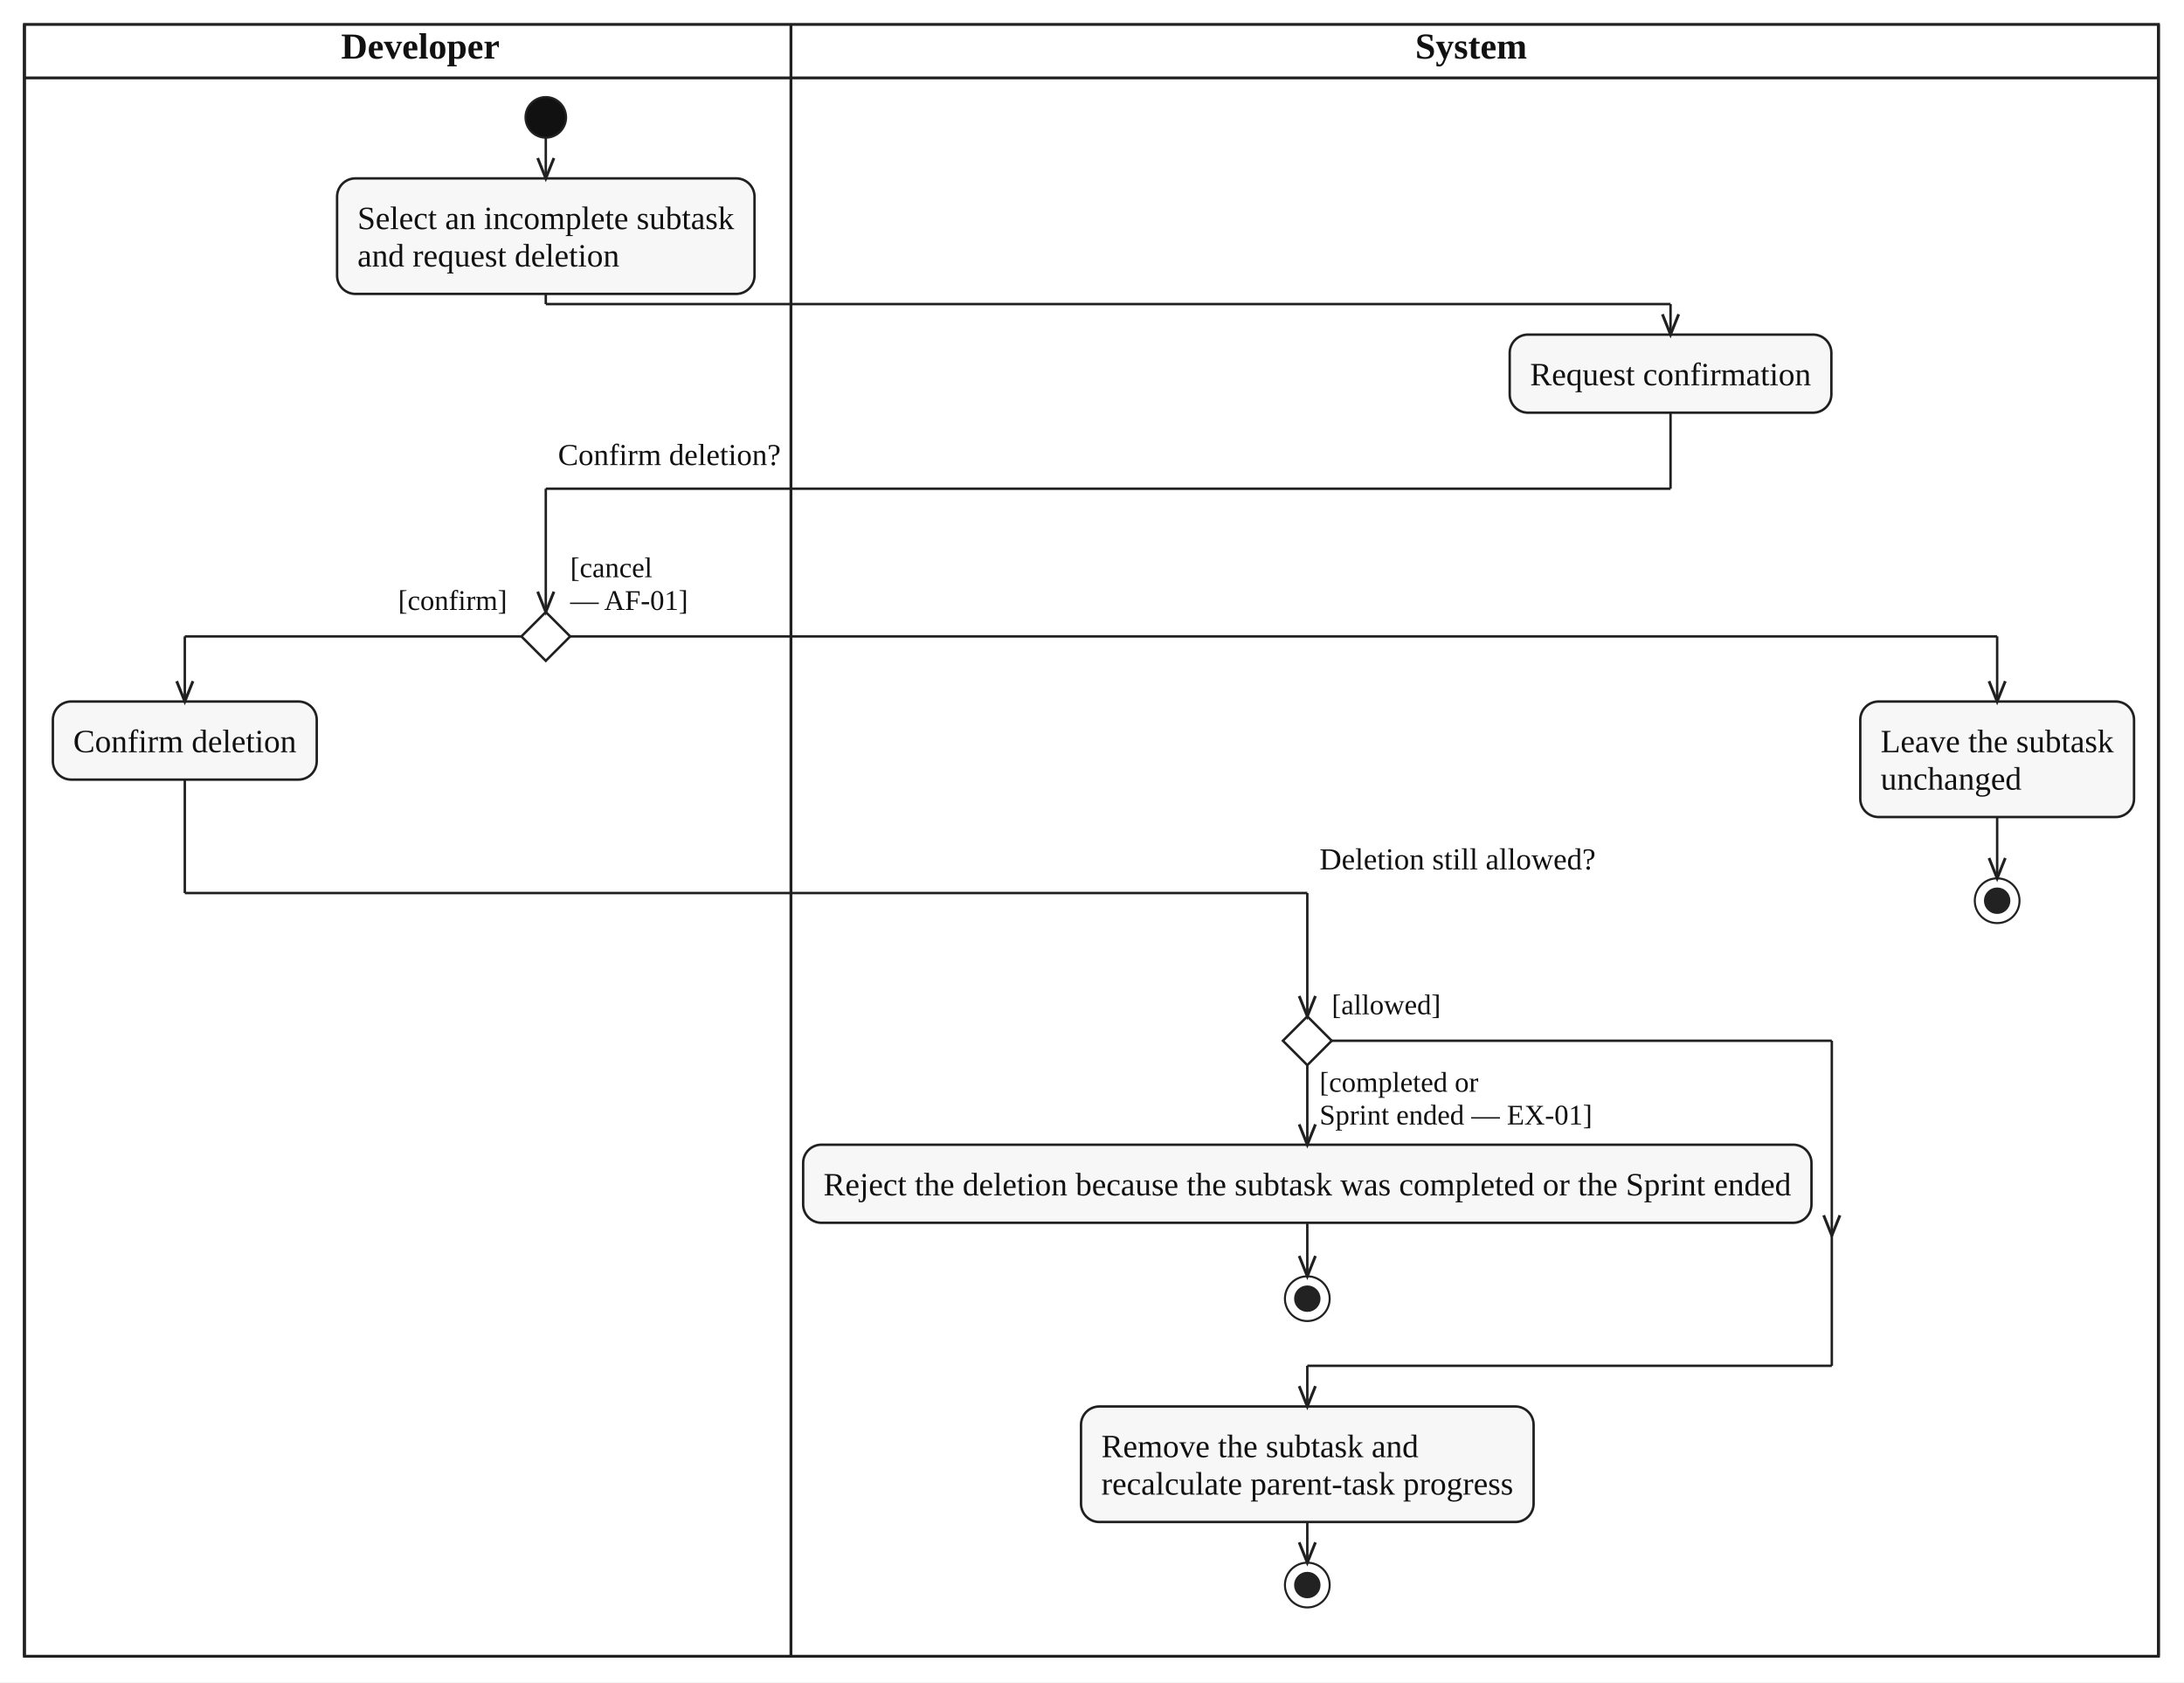
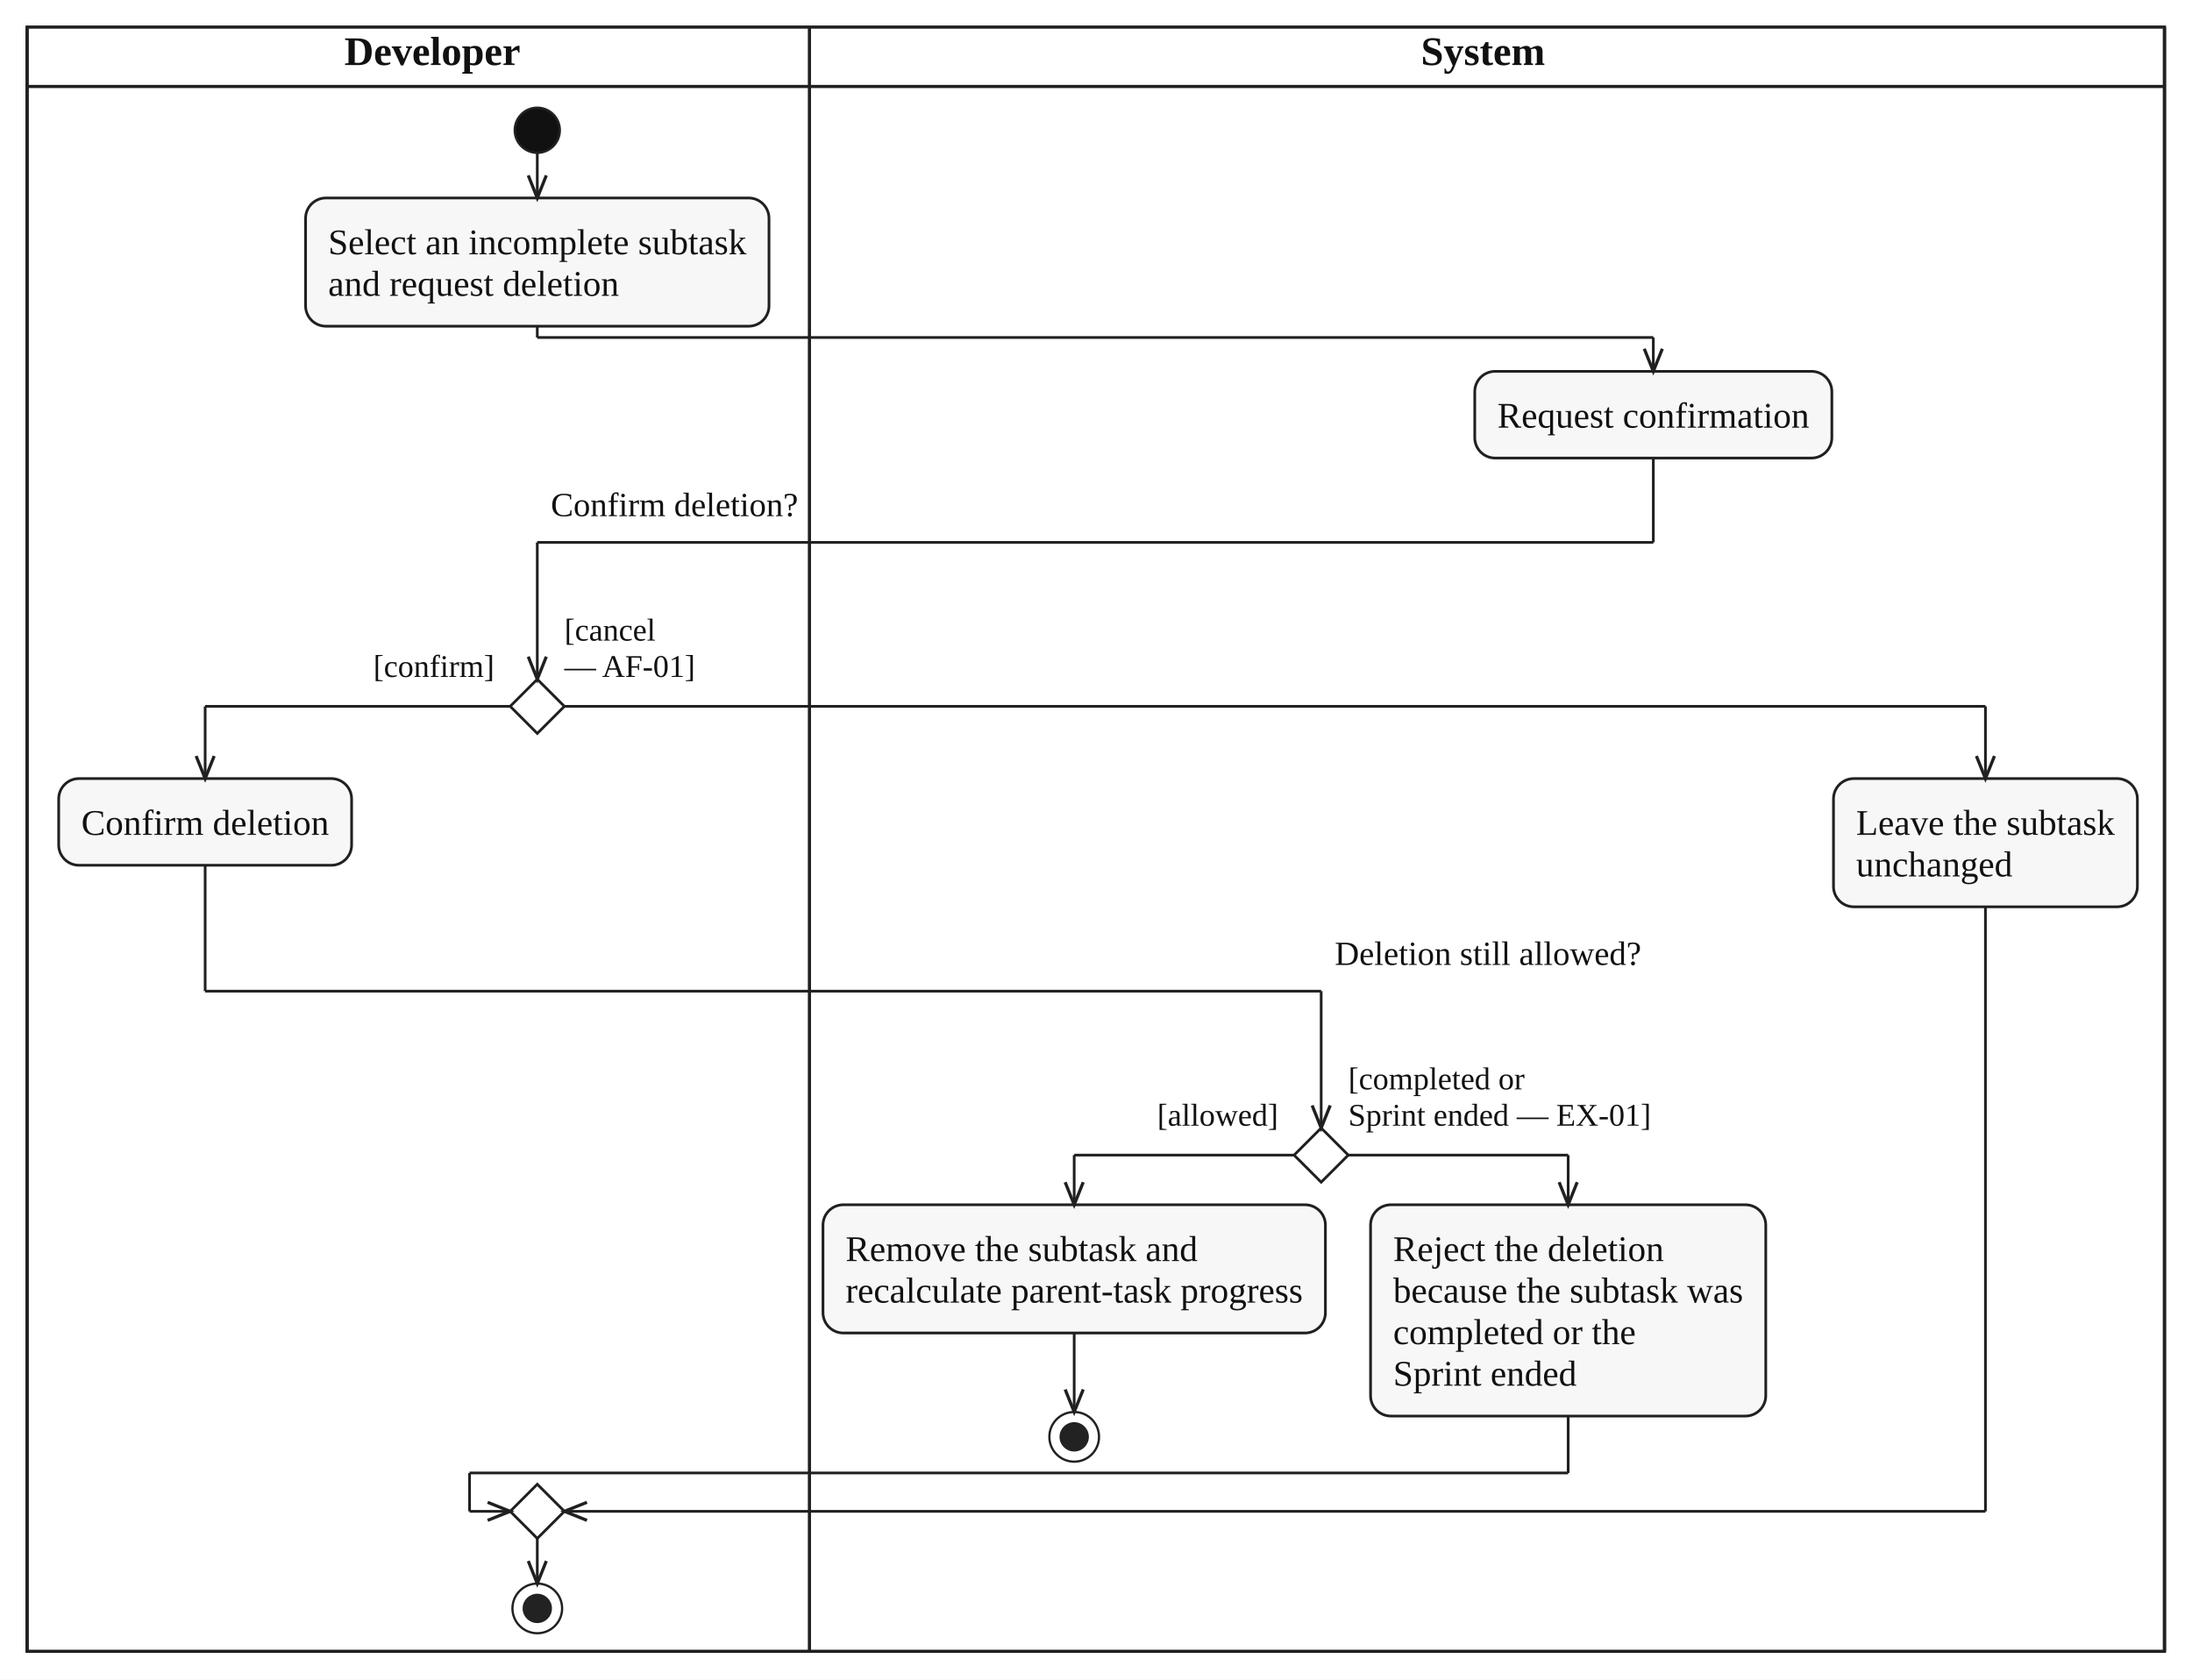
- <svg xmlns="http://www.w3.org/2000/svg" contentStyleType="text/css" height="827px" preserveAspectRatio="none" style="width:1074px;height:827px;background:#FFFFFF;" version="1.1" viewBox="-5 0.394 1074 827" width="1074px" zoomAndPan="magnify" data-pres-formatted="1">
-   <rect id="pres-background" x="-5" y="0.394" width="1074" height="827" fill="#FFFFFF" stroke="none" />
+ <svg xmlns="http://www.w3.org/2000/svg" contentStyleType="text/css" height="744px" preserveAspectRatio="none" style="width:971px;height:744px;background:#FFFFFF;" version="1.1" viewBox="-5 0.394 971 744" width="971px" zoomAndPan="magnify" data-pres-formatted="1">
+   <rect id="pres-background" x="-5" y="0.394" width="971" height="744" fill="#FFFFFF" stroke="none" />
  <defs />
  <g>
-     <rect fill="#FFFFFF" height="30.698" style="stroke:#FFFFFF;stroke-width:1.0;" width="1034.681" x="15" y="12.394" />
-     <ellipse cx="263.398" cy="58.092" fill="#111111" rx="10" ry="10" style="stroke:#222222;stroke-width:1.0;" />
-     <rect fill="#F7F7F7" height="56.797" rx="9" ry="9" style="stroke:#202020;stroke-width:1.2;" width="205.281" x="160.758" y="88.092" />
-     <text fill="#111111" font-family="Times New Roman" font-size="16" lengthAdjust="spacing" textLength="185.281" x="170.758" y="113.029">Select an incomplete subtask</text>
-     <text fill="#111111" font-family="Times New Roman" font-size="16" lengthAdjust="spacing" textLength="128.844" x="170.758" y="131.428">and request deletion</text>
-     <polygon fill="#FFFFFF" points="263.398,301.274,275.398,313.274,263.398,325.274,251.398,313.274,263.398,301.274" style="stroke:#202020;stroke-width:1.2;" />
-     <text fill="#111111" font-family="Times New Roman" font-size="15" lengthAdjust="spacing" textLength="109.556" x="269.398" y="229.036">Confirm deletion?</text>
-     <text fill="#111111" font-family="Times New Roman" font-size="15" lengthAdjust="spacing" textLength="3.75" x="269.398" y="246.284"> </text>
-     <text fill="#111111" font-family="Times New Roman" font-size="15" lengthAdjust="spacing" textLength="3.75" x="269.398" y="263.533"> </text>
-     <text fill="#111111" font-family="Times New Roman" font-size="15" lengthAdjust="spacing" textLength="3.75" x="269.398" y="280.781"> </text>
-     <text fill="#111111" font-family="Times New Roman" font-size="15" lengthAdjust="spacing" textLength="3.75" x="269.398" y="298.03"> </text>
-     <text fill="#111111" font-family="Times New Roman" font-size="14" lengthAdjust="spacing" textLength="60.642" x="190.757" y="300.246">[confirm]  </text>
-     <text fill="#111111" font-family="Times New Roman" font-size="6" lengthAdjust="spacing" textLength="1.5" x="190.757" y="308.876"> </text>
-     <text fill="#111111" font-family="Times New Roman" font-size="14" lengthAdjust="spacing" textLength="47.407" x="275.398" y="284.147">  [cancel</text>
-     <text fill="#111111" font-family="Times New Roman" font-size="14" lengthAdjust="spacing" textLength="65.721" x="275.398" y="300.246">  — AF-01]</text>
-     <text fill="#111111" font-family="Times New Roman" font-size="6" lengthAdjust="spacing" textLength="1.5" x="275.398" y="308.876"> </text>
+     <rect fill="#FFFFFF" height="30.698" style="stroke:#FFFFFF;stroke-width:1.0;" width="932.06" x="15" y="12.394" />
+     <ellipse cx="233.004" cy="58.092" fill="#111111" rx="10" ry="10" style="stroke:#222222;stroke-width:1.0;" />
+     <rect fill="#F7F7F7" height="56.797" rx="9" ry="9" style="stroke:#202020;stroke-width:1.2;" width="205.281" x="130.363" y="88.092" />
+     <text fill="#111111" font-family="Times New Roman" font-size="16" lengthAdjust="spacing" textLength="185.281" x="140.363" y="113.029">Select an incomplete subtask</text>
+     <text fill="#111111" font-family="Times New Roman" font-size="16" lengthAdjust="spacing" textLength="128.844" x="140.363" y="131.428">and request deletion</text>
+     <polygon fill="#FFFFFF" points="233.004,301.274,245.004,313.274,233.004,325.274,221.004,313.274,233.004,301.274" style="stroke:#202020;stroke-width:1.2;" />
+     <text fill="#111111" font-family="Times New Roman" font-size="15" lengthAdjust="spacing" textLength="109.556" x="239.004" y="229.036">Confirm deletion?</text>
+     <text fill="#111111" font-family="Times New Roman" font-size="15" lengthAdjust="spacing" textLength="3.75" x="239.004" y="246.284"> </text>
+     <text fill="#111111" font-family="Times New Roman" font-size="15" lengthAdjust="spacing" textLength="3.75" x="239.004" y="263.533"> </text>
+     <text fill="#111111" font-family="Times New Roman" font-size="15" lengthAdjust="spacing" textLength="3.75" x="239.004" y="280.781"> </text>
+     <text fill="#111111" font-family="Times New Roman" font-size="15" lengthAdjust="spacing" textLength="3.75" x="239.004" y="298.03"> </text>
+     <text fill="#111111" font-family="Times New Roman" font-size="14" lengthAdjust="spacing" textLength="60.642" x="160.362" y="300.246">[confirm]  </text>
+     <text fill="#111111" font-family="Times New Roman" font-size="6" lengthAdjust="spacing" textLength="1.5" x="160.362" y="308.876"> </text>
+     <text fill="#111111" font-family="Times New Roman" font-size="14" lengthAdjust="spacing" textLength="47.407" x="245.004" y="284.147">  [cancel</text>
+     <text fill="#111111" font-family="Times New Roman" font-size="14" lengthAdjust="spacing" textLength="65.721" x="245.004" y="300.246">  — AF-01]</text>
+     <text fill="#111111" font-family="Times New Roman" font-size="6" lengthAdjust="spacing" textLength="1.5" x="245.004" y="308.876"> </text>
    <rect fill="#F7F7F7" height="38.398" rx="9" ry="9" style="stroke:#202020;stroke-width:1.2;" width="129.758" x="21" y="345.274" />
    <text fill="#111111" font-family="Times New Roman" font-size="16" lengthAdjust="spacing" textLength="109.758" x="31" y="370.212">Confirm deletion</text>
-     <line style="stroke:#202020;stroke-width:1.4;" x1="7" x2="7" y1="12.394" y2="814.653" />
-     <rect fill="#F7F7F7" height="38.398" rx="9" ry="9" style="stroke:#202020;stroke-width:1.2;" width="158.188" x="737.405" y="164.889" />
-     <text fill="#111111" font-family="Times New Roman" font-size="16" lengthAdjust="spacing" textLength="138.188" x="747.405" y="189.826">Request confirmation</text>
-     <rect fill="#F7F7F7" height="38.398" rx="9" ry="9" style="stroke:#202020;stroke-width:1.2;" width="495.852" x="389.954" y="563.157" />
-     <text fill="#111111" font-family="Times New Roman" font-size="16" lengthAdjust="spacing" textLength="475.852" x="399.954" y="588.095">Reject the deletion because the subtask was completed or the Sprint ended</text>
-     <ellipse cx="637.88" cy="638.856" fill="none" rx="11" ry="11" style="stroke:#222222;stroke-width:1.0;" />
-     <ellipse cx="637.88" cy="638.856" fill="#222222" rx="6" ry="6" style="stroke:#222222;stroke-width:1.0;" />
-     <polygon fill="#FFFFFF" points="637.88,500.059,649.88,512.059,637.88,524.059,625.88,512.059,637.88,500.059" style="stroke:#202020;stroke-width:1.2;" />
-     <text fill="#111111" font-family="Times New Roman" font-size="15" lengthAdjust="spacing" textLength="135.798" x="643.88" y="427.82">Deletion still allowed?</text>
-     <text fill="#111111" font-family="Times New Roman" font-size="15" lengthAdjust="spacing" textLength="3.75" x="643.88" y="445.068"> </text>
-     <text fill="#111111" font-family="Times New Roman" font-size="15" lengthAdjust="spacing" textLength="3.75" x="643.88" y="462.317"> </text>
-     <text fill="#111111" font-family="Times New Roman" font-size="15" lengthAdjust="spacing" textLength="3.75" x="643.88" y="479.565"> </text>
-     <text fill="#111111" font-family="Times New Roman" font-size="15" lengthAdjust="spacing" textLength="3.75" x="643.88" y="496.814"> </text>
-     <text fill="#111111" font-family="Times New Roman" font-size="14" lengthAdjust="spacing" textLength="85.135" x="643.88" y="537.129">  [completed or</text>
-     <text fill="#111111" font-family="Times New Roman" font-size="14" lengthAdjust="spacing" textLength="141.142" x="643.88" y="553.227">  Sprint ended — EX-01]</text>
-     <text fill="#111111" font-family="Times New Roman" font-size="6" lengthAdjust="spacing" textLength="1.5" x="643.88" y="561.857"> </text>
-     <text fill="#111111" font-family="Times New Roman" font-size="14" lengthAdjust="spacing" textLength="60.642" x="649.88" y="499.03">[allowed]  </text>
-     <text fill="#111111" font-family="Times New Roman" font-size="6" lengthAdjust="spacing" textLength="1.5" x="649.88" y="507.66"> </text>
-     <rect fill="#F7F7F7" height="56.797" rx="9" ry="9" style="stroke:#202020;stroke-width:1.2;" width="222.562" x="526.599" y="691.856" />
-     <text fill="#111111" font-family="Times New Roman" font-size="16" lengthAdjust="spacing" textLength="155.969" x="536.599" y="716.794">Remove the subtask and</text>
-     <text fill="#111111" font-family="Times New Roman" font-size="16" lengthAdjust="spacing" textLength="202.562" x="536.599" y="735.192">recalculate parent-task progress</text>
-     <ellipse cx="637.88" cy="779.653" fill="none" rx="11" ry="11" style="stroke:#222222;stroke-width:1.0;" />
-     <ellipse cx="637.88" cy="779.653" fill="#222222" rx="6" ry="6" style="stroke:#222222;stroke-width:1.0;" />
-     <rect fill="#F7F7F7" height="56.797" rx="9" ry="9" style="stroke:#202020;stroke-width:1.2;" width="134.625" x="909.806" y="345.274" />
-     <text fill="#111111" font-family="Times New Roman" font-size="16" lengthAdjust="spacing" textLength="114.625" x="919.806" y="370.212">Leave the subtask</text>
-     <text fill="#111111" font-family="Times New Roman" font-size="16" lengthAdjust="spacing" textLength="69.305" x="919.806" y="388.61">unchanged</text>
-     <ellipse cx="977.118" cy="443.214" fill="none" rx="11" ry="11" style="stroke:#222222;stroke-width:1.0;" />
-     <ellipse cx="977.118" cy="443.214" fill="#222222" rx="6" ry="6" style="stroke:#222222;stroke-width:1.0;" />
-     <line style="stroke:#202020;stroke-width:1.4;" x1="383.954" x2="383.954" y1="12.394" y2="814.653" />
-     <line style="stroke:#202020;stroke-width:1.4;" x1="1056.431" x2="1056.431" y1="12.394" y2="814.653" />
-     <line style="stroke:#202020;stroke-width:1.2;" x1="263.398" x2="263.398" y1="68.092" y2="88.092" />
-     <polyline points="259.398,78.092 263.398,88.092 267.398,78.092" fill="none" stroke="#202020" stroke-width="1.4" stroke-linejoin="miter" stroke-linecap="butt" class="open-arrowhead" />
-     <line style="stroke:#202020;stroke-width:1.2;" x1="251.398" x2="85.879" y1="313.274" y2="313.274" />
+     <polygon fill="#FFFFFF" points="233.004,657.856,245.004,669.856,233.004,681.856,221.004,669.856,233.004,657.856" style="stroke:#202020;stroke-width:1.2;" />
+     <ellipse cx="233.004" cy="712.856" fill="none" rx="11" ry="11" style="stroke:#222222;stroke-width:1.0;" />
+     <ellipse cx="233.004" cy="712.856" fill="#222222" rx="6" ry="6" style="stroke:#222222;stroke-width:1.0;" />
+     <line style="stroke:#202020;stroke-width:1.4;" x1="7" x2="7" y1="12.394" y2="731.856" />
+     <rect fill="#F7F7F7" height="38.398" rx="9" ry="9" style="stroke:#202020;stroke-width:1.2;" width="158.188" x="648.278" y="164.889" />
+     <text fill="#111111" font-family="Times New Roman" font-size="16" lengthAdjust="spacing" textLength="138.188" x="658.278" y="189.826">Request confirmation</text>
+     <polygon fill="#FFFFFF" points="580.247,500.059,592.247,512.059,580.247,524.059,568.247,512.059,580.247,500.059" style="stroke:#202020;stroke-width:1.2;" />
+     <text fill="#111111" font-family="Times New Roman" font-size="15" lengthAdjust="spacing" textLength="135.798" x="586.247" y="427.82">Deletion still allowed?</text>
+     <text fill="#111111" font-family="Times New Roman" font-size="15" lengthAdjust="spacing" textLength="3.75" x="586.247" y="445.068"> </text>
+     <text fill="#111111" font-family="Times New Roman" font-size="15" lengthAdjust="spacing" textLength="3.75" x="586.247" y="462.317"> </text>
+     <text fill="#111111" font-family="Times New Roman" font-size="15" lengthAdjust="spacing" textLength="3.75" x="586.247" y="479.565"> </text>
+     <text fill="#111111" font-family="Times New Roman" font-size="15" lengthAdjust="spacing" textLength="3.75" x="586.247" y="496.814"> </text>
+     <text fill="#111111" font-family="Times New Roman" font-size="14" lengthAdjust="spacing" textLength="60.642" x="507.606" y="499.03">[allowed]  </text>
+     <text fill="#111111" font-family="Times New Roman" font-size="6" lengthAdjust="spacing" textLength="1.5" x="507.606" y="507.66"> </text>
+     <text fill="#111111" font-family="Times New Roman" font-size="14" lengthAdjust="spacing" textLength="85.135" x="592.247" y="482.932">  [completed or</text>
+     <text fill="#111111" font-family="Times New Roman" font-size="14" lengthAdjust="spacing" textLength="141.142" x="592.247" y="499.03">  Sprint ended — EX-01]</text>
+     <text fill="#111111" font-family="Times New Roman" font-size="6" lengthAdjust="spacing" textLength="1.5" x="592.247" y="507.66"> </text>
+     <rect fill="#F7F7F7" height="56.797" rx="9" ry="9" style="stroke:#202020;stroke-width:1.2;" width="222.562" x="359.56" y="534.059" />
+     <text fill="#111111" font-family="Times New Roman" font-size="16" lengthAdjust="spacing" textLength="155.969" x="369.56" y="558.996">Remove the subtask and</text>
+     <text fill="#111111" font-family="Times New Roman" font-size="16" lengthAdjust="spacing" textLength="202.562" x="369.56" y="577.394">recalculate parent-task progress</text>
+     <ellipse cx="470.841" cy="636.856" fill="none" rx="11" ry="11" style="stroke:#222222;stroke-width:1.0;" />
+     <ellipse cx="470.841" cy="636.856" fill="#222222" rx="6" ry="6" style="stroke:#222222;stroke-width:1.0;" />
+     <rect fill="#F7F7F7" height="93.594" rx="9" ry="9" style="stroke:#202020;stroke-width:1.2;" width="175.062" x="602.122" y="534.059" />
+     <text fill="#111111" font-family="Times New Roman" font-size="16" lengthAdjust="spacing" textLength="119.953" x="612.122" y="558.996">Reject the deletion</text>
+     <text fill="#111111" font-family="Times New Roman" font-size="16" lengthAdjust="spacing" textLength="155.062" x="612.122" y="577.394">because the subtask was</text>
+     <text fill="#111111" font-family="Times New Roman" font-size="16" lengthAdjust="spacing" textLength="107.516" x="612.122" y="595.793">completed or the</text>
+     <text fill="#111111" font-family="Times New Roman" font-size="16" lengthAdjust="spacing" textLength="81.32" x="612.122" y="614.191">Sprint ended</text>
+     <rect fill="#F7F7F7" height="56.797" rx="9" ry="9" style="stroke:#202020;stroke-width:1.2;" width="134.625" x="807.185" y="345.274" />
+     <text fill="#111111" font-family="Times New Roman" font-size="16" lengthAdjust="spacing" textLength="114.625" x="817.185" y="370.212">Leave the subtask</text>
+     <text fill="#111111" font-family="Times New Roman" font-size="16" lengthAdjust="spacing" textLength="69.305" x="817.185" y="388.61">unchanged</text>
+     <line style="stroke:#202020;stroke-width:1.4;" x1="353.56" x2="353.56" y1="12.394" y2="731.856" />
+     <line style="stroke:#202020;stroke-width:1.4;" x1="953.81" x2="953.81" y1="12.394" y2="731.856" />
+     <line style="stroke:#202020;stroke-width:1.2;" x1="233.004" x2="233.004" y1="68.092" y2="88.092" />
+     <polyline points="229.004,78.092 233.004,88.092 237.004,78.092" fill="none" stroke="#202020" stroke-width="1.4" stroke-linejoin="miter" stroke-linecap="butt" class="open-arrowhead" />
+     <line style="stroke:#202020;stroke-width:1.2;" x1="221.004" x2="85.879" y1="313.274" y2="313.274" />
    <line style="stroke:#202020;stroke-width:1.2;" x1="85.879" x2="85.879" y1="313.274" y2="345.274" />
    <polyline points="81.879,335.274 85.879,345.274 89.879,335.274" fill="none" stroke="#202020" stroke-width="1.4" stroke-linejoin="miter" stroke-linecap="butt" class="open-arrowhead" />
-     <line style="stroke:#202020;stroke-width:1.2;" x1="637.88" x2="637.88" y1="601.556" y2="627.856" />
-     <polyline points="633.88,617.856 637.88,627.856 641.88,617.856" fill="none" stroke="#202020" stroke-width="1.4" stroke-linejoin="miter" stroke-linecap="butt" class="open-arrowhead" />
-     <line style="stroke:#202020;stroke-width:1.2;" x1="637.88" x2="637.88" y1="524.059" y2="563.157" />
-     <polyline points="633.88,553.157 637.88,563.157 641.88,553.157" fill="none" stroke="#202020" stroke-width="1.4" stroke-linejoin="miter" stroke-linecap="butt" class="open-arrowhead" />
-     <line style="stroke:#202020;stroke-width:1.2;" x1="649.88" x2="895.806" y1="512.059" y2="512.059" />
-     <polyline points="891.806,597.856 895.806,607.856 899.806,597.856" fill="none" stroke="#202020" stroke-width="1.4" stroke-linejoin="miter" stroke-linecap="butt" class="open-arrowhead" />
-     <line style="stroke:#202020;stroke-width:1.2;" x1="895.806" x2="895.806" y1="512.059" y2="671.856" />
-     <line style="stroke:#202020;stroke-width:1.2;" x1="895.806" x2="637.88" y1="671.856" y2="671.856" />
-     <line style="stroke:#202020;stroke-width:1.2;" x1="637.88" x2="637.88" y1="671.856" y2="691.856" />
-     <polyline points="633.88,681.856 637.88,691.856 641.88,681.856" fill="none" stroke="#202020" stroke-width="1.4" stroke-linejoin="miter" stroke-linecap="butt" class="open-arrowhead" />
-     <line style="stroke:#202020;stroke-width:1.2;" x1="637.88" x2="637.88" y1="748.653" y2="768.653" />
-     <polyline points="633.88,758.653 637.88,768.653 641.88,758.653" fill="none" stroke="#202020" stroke-width="1.4" stroke-linejoin="miter" stroke-linecap="butt" class="open-arrowhead" />
-     <line style="stroke:#202020;stroke-width:1.2;" x1="977.118" x2="977.118" y1="402.071" y2="432.214" />
-     <polyline points="973.118,422.214 977.118,432.214 981.118,422.214" fill="none" stroke="#202020" stroke-width="1.4" stroke-linejoin="miter" stroke-linecap="butt" class="open-arrowhead" />
-     <line style="stroke:#202020;stroke-width:1.2;" x1="263.398" x2="263.398" y1="144.889" y2="149.889" />
-     <line style="stroke:#202020;stroke-width:1.2;" x1="263.398" x2="816.499" y1="149.889" y2="149.889" />
-     <line style="stroke:#202020;stroke-width:1.2;" x1="816.499" x2="816.499" y1="149.889" y2="164.889" />
-     <polyline points="812.499,154.889 816.499,164.889 820.499,154.889" fill="none" stroke="#202020" stroke-width="1.4" stroke-linejoin="miter" stroke-linecap="butt" class="open-arrowhead" />
+     <line style="stroke:#202020;stroke-width:1.2;" x1="233.004" x2="233.004" y1="681.856" y2="701.856" />
+     <polyline points="229.004,691.856 233.004,701.856 237.004,691.856" fill="none" stroke="#202020" stroke-width="1.4" stroke-linejoin="miter" stroke-linecap="butt" class="open-arrowhead" />
+     <line style="stroke:#202020;stroke-width:1.2;" x1="470.841" x2="470.841" y1="590.856" y2="625.856" />
+     <polyline points="466.841,615.856 470.841,625.856 474.841,615.856" fill="none" stroke="#202020" stroke-width="1.4" stroke-linejoin="miter" stroke-linecap="butt" class="open-arrowhead" />
+     <line style="stroke:#202020;stroke-width:1.2;" x1="568.247" x2="470.841" y1="512.059" y2="512.059" />
+     <line style="stroke:#202020;stroke-width:1.2;" x1="470.841" x2="470.841" y1="512.059" y2="534.059" />
+     <polyline points="466.841,524.059 470.841,534.059 474.841,524.059" fill="none" stroke="#202020" stroke-width="1.4" stroke-linejoin="miter" stroke-linecap="butt" class="open-arrowhead" />
+     <line style="stroke:#202020;stroke-width:1.2;" x1="592.247" x2="689.653" y1="512.059" y2="512.059" />
+     <line style="stroke:#202020;stroke-width:1.2;" x1="689.653" x2="689.653" y1="512.059" y2="534.059" />
+     <polyline points="685.653,524.059 689.653,534.059 693.653,524.059" fill="none" stroke="#202020" stroke-width="1.4" stroke-linejoin="miter" stroke-linecap="butt" class="open-arrowhead" />
+     <line style="stroke:#202020;stroke-width:1.2;" x1="689.653" x2="689.653" y1="627.652" y2="652.856" />
+     <line style="stroke:#202020;stroke-width:1.2;" x1="689.653" x2="203.004" y1="652.856" y2="652.856" />
+     <line style="stroke:#202020;stroke-width:1.2;" x1="203.004" x2="203.004" y1="652.856" y2="669.856" />
+     <line style="stroke:#202020;stroke-width:1.2;" x1="203.004" x2="221.004" y1="669.856" y2="669.856" />
+     <polyline points="211.004,665.856 221.004,669.856 211.004,673.856" fill="none" stroke="#202020" stroke-width="1.4" stroke-linejoin="miter" stroke-linecap="butt" class="open-arrowhead" />
+     <line style="stroke:#202020;stroke-width:1.2;" x1="233.004" x2="233.004" y1="144.889" y2="149.889" />
+     <line style="stroke:#202020;stroke-width:1.2;" x1="233.004" x2="727.372" y1="149.889" y2="149.889" />
+     <line style="stroke:#202020;stroke-width:1.2;" x1="727.372" x2="727.372" y1="149.889" y2="164.889" />
+     <polyline points="723.372,154.889 727.372,164.889 731.372,154.889" fill="none" stroke="#202020" stroke-width="1.4" stroke-linejoin="miter" stroke-linecap="butt" class="open-arrowhead" />
    <line style="stroke:#202020;stroke-width:1.2;" x1="85.879" x2="85.879" y1="383.673" y2="439.437" />
-     <line style="stroke:#202020;stroke-width:1.2;" x1="85.879" x2="637.88" y1="439.437" y2="439.437" />
-     <line style="stroke:#202020;stroke-width:1.2;" x1="637.88" x2="637.88" y1="439.437" y2="500.059" />
-     <polyline points="633.88,490.059 637.88,500.059 641.88,490.059" fill="none" stroke="#202020" stroke-width="1.4" stroke-linejoin="miter" stroke-linecap="butt" class="open-arrowhead" />
-     <line style="stroke:#202020;stroke-width:1.2;" x1="275.398" x2="977.118" y1="313.274" y2="313.274" />
-     <line style="stroke:#202020;stroke-width:1.2;" x1="977.118" x2="977.118" y1="313.274" y2="345.274" />
-     <polyline points="973.118,335.274 977.118,345.274 981.118,335.274" fill="none" stroke="#202020" stroke-width="1.4" stroke-linejoin="miter" stroke-linecap="butt" class="open-arrowhead" />
-     <line style="stroke:#202020;stroke-width:1.2;" x1="816.499" x2="816.499" y1="203.287" y2="240.653" />
-     <line style="stroke:#202020;stroke-width:1.2;" x1="816.499" x2="263.398" y1="240.653" y2="240.653" />
-     <line style="stroke:#202020;stroke-width:1.2;" x1="263.398" x2="263.398" y1="240.653" y2="301.274" />
-     <polyline points="259.398,291.274 263.398,301.274 267.398,291.274" fill="none" stroke="#202020" stroke-width="1.4" stroke-linejoin="miter" stroke-linecap="butt" class="open-arrowhead" />
-     <text fill="#111111" font-family="Times New Roman" font-size="18" font-weight="bold" lengthAdjust="spacing" textLength="77.968" x="162.743" y="29.198">Developer</text>
-     <text fill="#111111" font-family="Times New Roman" font-size="7" font-weight="bold" lengthAdjust="spacing" textLength="1.75" x="158.243" y="39.627"> </text>
-     <text fill="#111111" font-family="Times New Roman" font-size="18" font-weight="bold" lengthAdjust="spacing" textLength="54.993" x="690.946" y="29.198">System</text>
-     <text fill="#111111" font-family="Times New Roman" font-size="7" font-weight="bold" lengthAdjust="spacing" textLength="1.75" x="686.446" y="39.627"> </text>
+     <line style="stroke:#202020;stroke-width:1.2;" x1="85.879" x2="580.247" y1="439.437" y2="439.437" />
+     <line style="stroke:#202020;stroke-width:1.2;" x1="580.247" x2="580.247" y1="439.437" y2="500.059" />
+     <polyline points="576.247,490.059 580.247,500.059 584.247,490.059" fill="none" stroke="#202020" stroke-width="1.4" stroke-linejoin="miter" stroke-linecap="butt" class="open-arrowhead" />
+     <line style="stroke:#202020;stroke-width:1.2;" x1="245.004" x2="874.497" y1="313.274" y2="313.274" />
+     <line style="stroke:#202020;stroke-width:1.2;" x1="874.497" x2="874.497" y1="313.274" y2="345.274" />
+     <polyline points="870.497,335.274 874.497,345.274 878.497,335.274" fill="none" stroke="#202020" stroke-width="1.4" stroke-linejoin="miter" stroke-linecap="butt" class="open-arrowhead" />
+     <line style="stroke:#202020;stroke-width:1.2;" x1="874.497" x2="874.497" y1="402.071" y2="669.856" />
+     <line style="stroke:#202020;stroke-width:1.2;" x1="874.497" x2="245.004" y1="669.856" y2="669.856" />
+     <polyline points="255.004,665.856 245.004,669.856 255.004,673.856" fill="none" stroke="#202020" stroke-width="1.4" stroke-linejoin="miter" stroke-linecap="butt" class="open-arrowhead" />
+     <line style="stroke:#202020;stroke-width:1.2;" x1="727.372" x2="727.372" y1="203.287" y2="240.653" />
+     <line style="stroke:#202020;stroke-width:1.2;" x1="727.372" x2="233.004" y1="240.653" y2="240.653" />
+     <line style="stroke:#202020;stroke-width:1.2;" x1="233.004" x2="233.004" y1="240.653" y2="301.274" />
+     <polyline points="229.004,291.274 233.004,301.274 237.004,291.274" fill="none" stroke="#202020" stroke-width="1.4" stroke-linejoin="miter" stroke-linecap="butt" class="open-arrowhead" />
+     <text fill="#111111" font-family="Times New Roman" font-size="18" font-weight="bold" lengthAdjust="spacing" textLength="77.968" x="147.546" y="29.198">Developer</text>
+     <text fill="#111111" font-family="Times New Roman" font-size="7" font-weight="bold" lengthAdjust="spacing" textLength="1.75" x="143.046" y="39.627"> </text>
+     <text fill="#111111" font-family="Times New Roman" font-size="18" font-weight="bold" lengthAdjust="spacing" textLength="54.993" x="624.438" y="29.198">System</text>
+     <text fill="#111111" font-family="Times New Roman" font-size="7" font-weight="bold" lengthAdjust="spacing" textLength="1.75" x="619.938" y="39.627"> </text>
  </g>
  <g id="pres-frame" fill="none" stroke="#202020" stroke-width="1.4">
-     <rect x="7" y="12.394" width="1049.431" height="802.26" />
-     <line x1="7" x2="1056.431" y1="38.698" y2="38.698" />
+     <rect x="7" y="12.394" width="946.81" height="719.462" />
+     <line x1="7" x2="953.81" y1="38.698" y2="38.698" />
  </g>
</svg>
